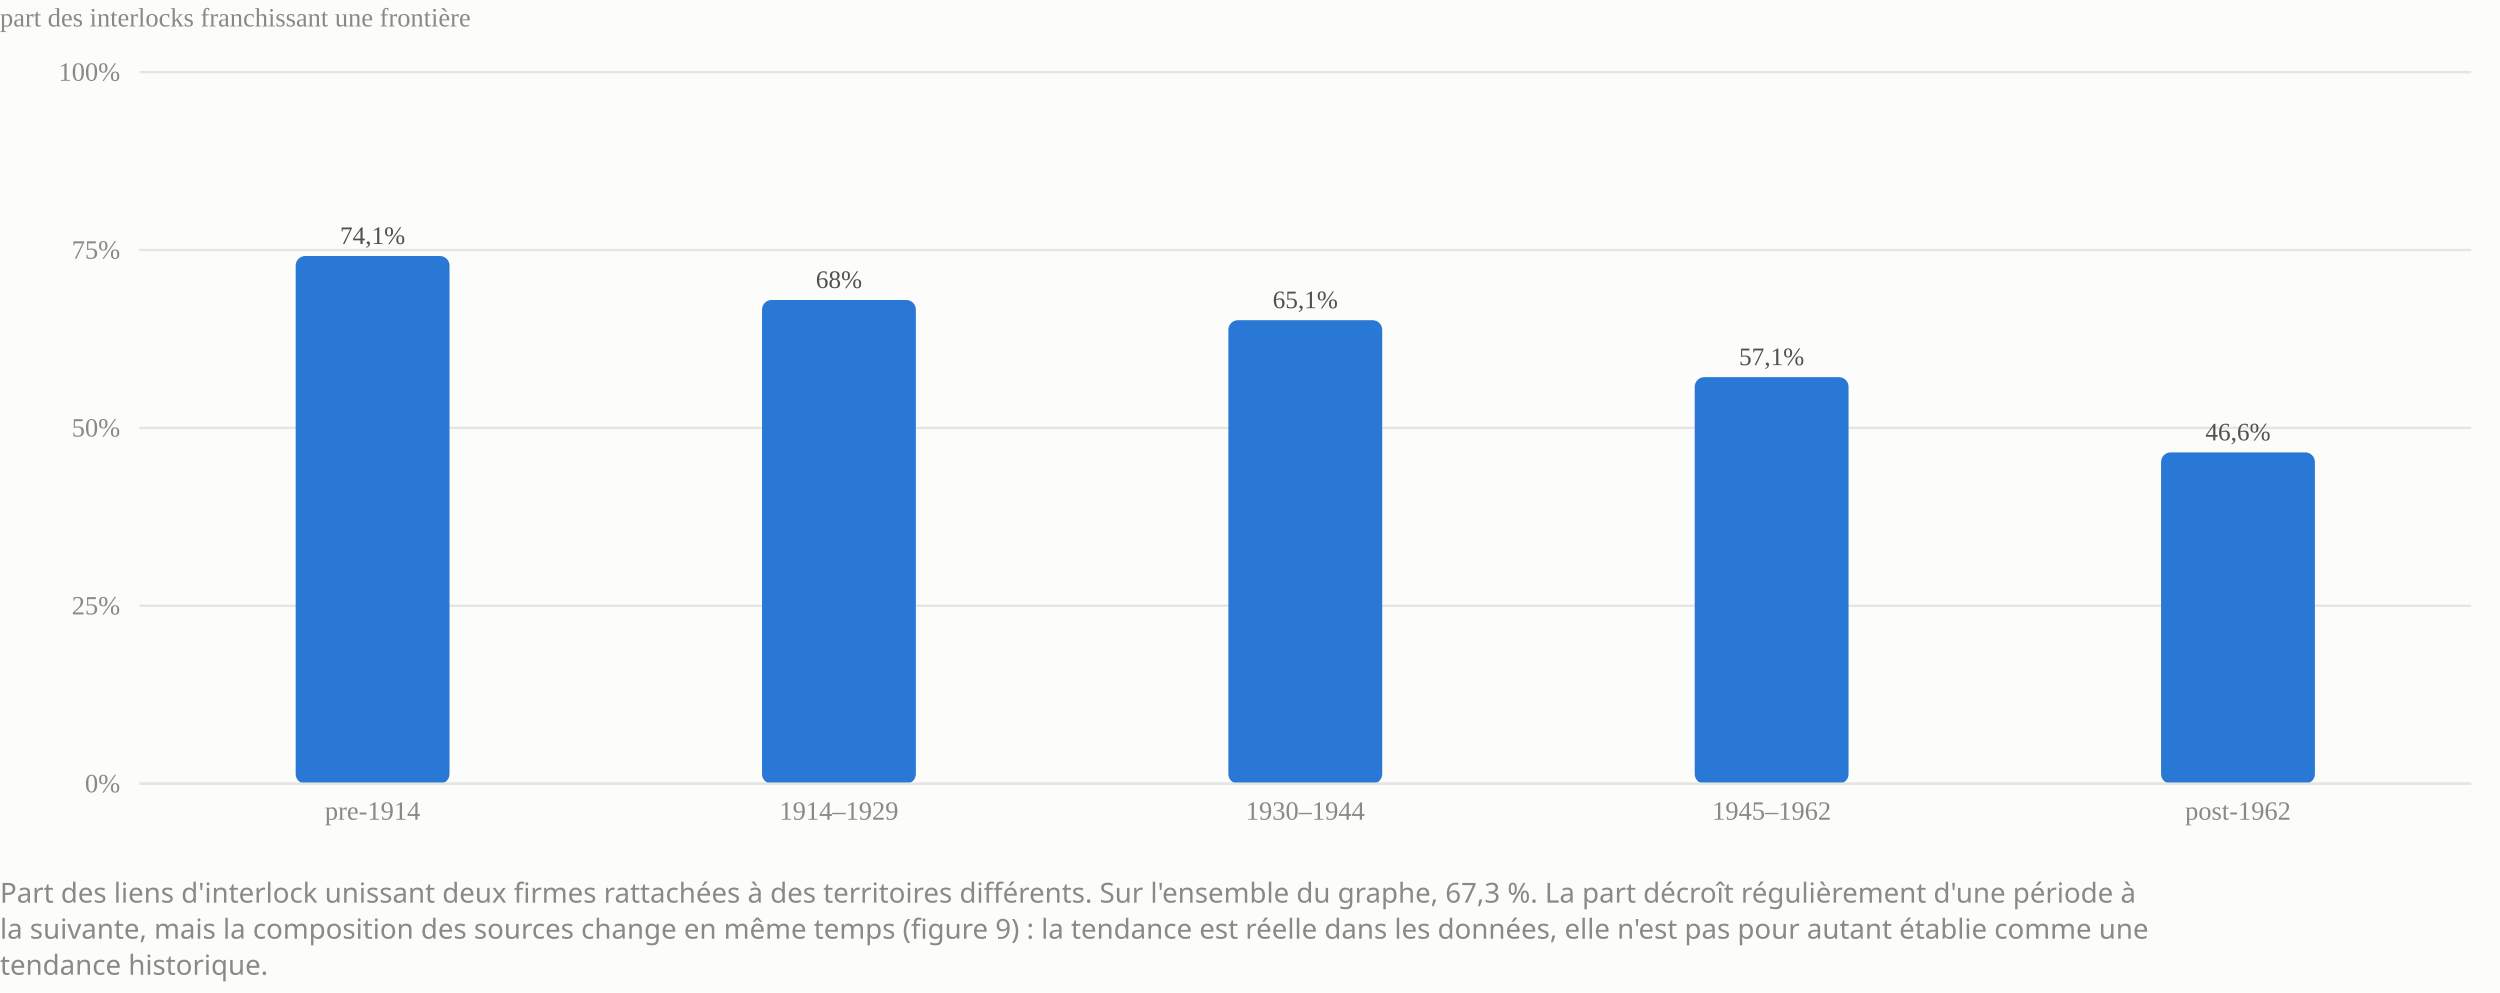
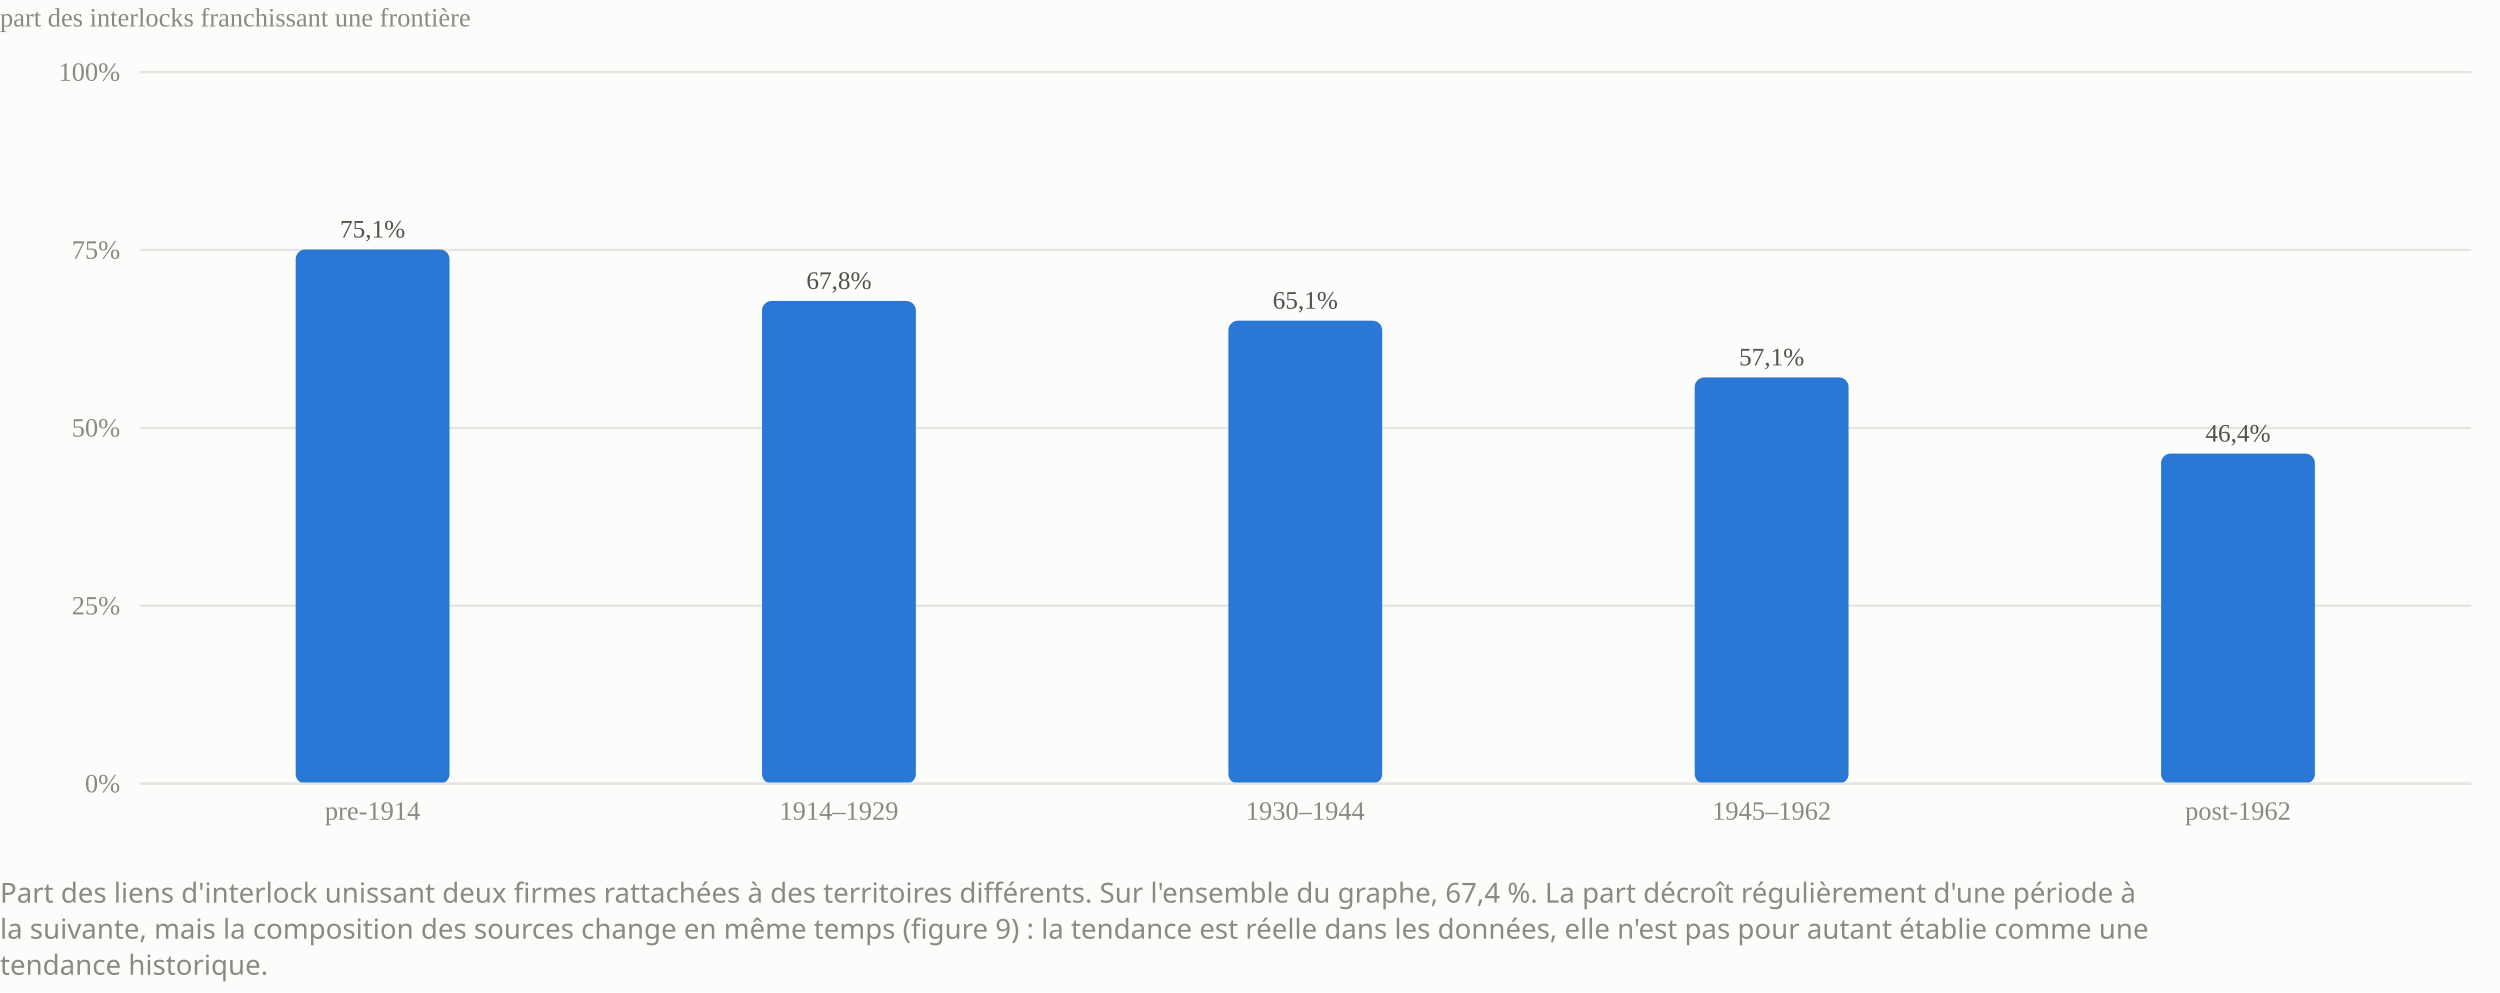
<svg xmlns="http://www.w3.org/2000/svg" viewBox="0 0 1040 413" width="1040" height="413" role="img" aria-label="Interlocks franchissant une frontière coloniale">
  <rect width="1040" height="413" fill="#fcfcfb" />
  <line x1="58.0" y1="326.0" x2="1028.0" y2="326.0" stroke="#e6e5e1" stroke-width="1" />
  <text x="50.0" y="329.6" text-anchor="end" font-size="11.0" fill="#8a8983">0%</text>
  <line x1="58.0" y1="252.0" x2="1028.0" y2="252.0" stroke="#e6e5e1" stroke-width="1" />
  <text x="50.0" y="255.6" text-anchor="end" font-size="11.0" fill="#8a8983">25%</text>
  <line x1="58.0" y1="178.0" x2="1028.0" y2="178.0" stroke="#e6e5e1" stroke-width="1" />
  <text x="50.0" y="181.6" text-anchor="end" font-size="11.0" fill="#8a8983">50%</text>
  <line x1="58.0" y1="104.0" x2="1028.0" y2="104.0" stroke="#e6e5e1" stroke-width="1" />
  <text x="50.0" y="107.6" text-anchor="end" font-size="11.0" fill="#8a8983">75%</text>
  <line x1="58.0" y1="30.0" x2="1028.0" y2="30.0" stroke="#e6e5e1" stroke-width="1" />
  <text x="50.0" y="33.6" text-anchor="end" font-size="11.0" fill="#8a8983">100%</text>
  <g class="mk">
-     <rect x="123.0" y="106.5" width="64.0" height="219.5" rx="4.0" fill="#2a78d6" />
+     <rect x="123.0" y="103.8" width="64.0" height="222.2" rx="4.0" fill="#2a78d6" />
  </g>
-   <text x="155.0" y="101.5" text-anchor="middle" font-size="10.5" fill="#52514e">74,1%</text>
+   <text x="155.0" y="98.8" text-anchor="middle" font-size="10.5" fill="#52514e">75,1%</text>
  <text x="155.0" y="341.0" text-anchor="middle" font-size="11.0" fill="#8a8983">pre-1914</text>
  <g class="mk">
-     <rect x="317.0" y="124.8" width="64.0" height="201.2" rx="4.0" fill="#2a78d6" />
+     <rect x="317.0" y="125.2" width="64.0" height="200.8" rx="4.0" fill="#2a78d6" />
  </g>
-   <text x="349.0" y="119.8" text-anchor="middle" font-size="10.5" fill="#52514e">68%</text>
+   <text x="349.0" y="120.2" text-anchor="middle" font-size="10.5" fill="#52514e">67,8%</text>
  <text x="349.0" y="341.0" text-anchor="middle" font-size="11.0" fill="#8a8983">1914–1929</text>
  <g class="mk">
-     <rect x="511.0" y="133.2" width="64.0" height="192.8" rx="4.0" fill="#2a78d6" />
+     <rect x="511.0" y="133.4" width="64.0" height="192.6" rx="4.0" fill="#2a78d6" />
  </g>
-   <text x="543.0" y="128.2" text-anchor="middle" font-size="10.5" fill="#52514e">65,1%</text>
+   <text x="543.0" y="128.4" text-anchor="middle" font-size="10.5" fill="#52514e">65,1%</text>
  <text x="543.0" y="341.0" text-anchor="middle" font-size="11.0" fill="#8a8983">1930–1944</text>
  <g class="mk">
-     <rect x="705.0" y="156.9" width="64.0" height="169.1" rx="4.0" fill="#2a78d6" />
+     <rect x="705.0" y="157.0" width="64.0" height="169.0" rx="4.0" fill="#2a78d6" />
  </g>
-   <text x="737.0" y="151.9" text-anchor="middle" font-size="10.5" fill="#52514e">57,1%</text>
+   <text x="737.0" y="152.0" text-anchor="middle" font-size="10.5" fill="#52514e">57,1%</text>
  <text x="737.0" y="341.0" text-anchor="middle" font-size="11.0" fill="#8a8983">1945–1962</text>
  <g class="mk">
-     <rect x="899.0" y="188.2" width="64.0" height="137.8" rx="4.0" fill="#2a78d6" />
+     <rect x="899.0" y="188.7" width="64.0" height="137.3" rx="4.0" fill="#2a78d6" />
  </g>
-   <text x="931.0" y="183.2" text-anchor="middle" font-size="10.5" fill="#52514e">46,6%</text>
+   <text x="931.0" y="183.7" text-anchor="middle" font-size="10.5" fill="#52514e">46,4%</text>
  <text x="931.0" y="341.0" text-anchor="middle" font-size="11.0" fill="#8a8983">post-1962</text>
  <line x1="58.0" y1="326.0" x2="1028.0" y2="326.0" stroke="#e6e5e1" stroke-width="1" />
  <text x="0.0" y="11.0" text-anchor="start" font-size="11.0" fill="#8a8983">part des interlocks franchissant une frontière</text>
  <g font-size="11.5" font-family="ui-sans-serif,system-ui,sans-serif" fill="#8a8983">
-     <text x="0" y="375.5">Part des liens d'interlock unissant deux firmes rattachées à des territoires différents. Sur l'ensemble du graphe, 67,3 %. La part décroît régulièrement d'une période à</text>
+     <text x="0" y="375.5">Part des liens d'interlock unissant deux firmes rattachées à des territoires différents. Sur l'ensemble du graphe, 67,4 %. La part décroît régulièrement d'une période à</text>
    <text x="0" y="390.5">la suivante, mais la composition des sources change en même temps (figure 9) : la tendance est réelle dans les données, elle n'est pas pour autant établie comme une</text>
    <text x="0" y="405.5">tendance historique.</text>
  </g>
</svg>
